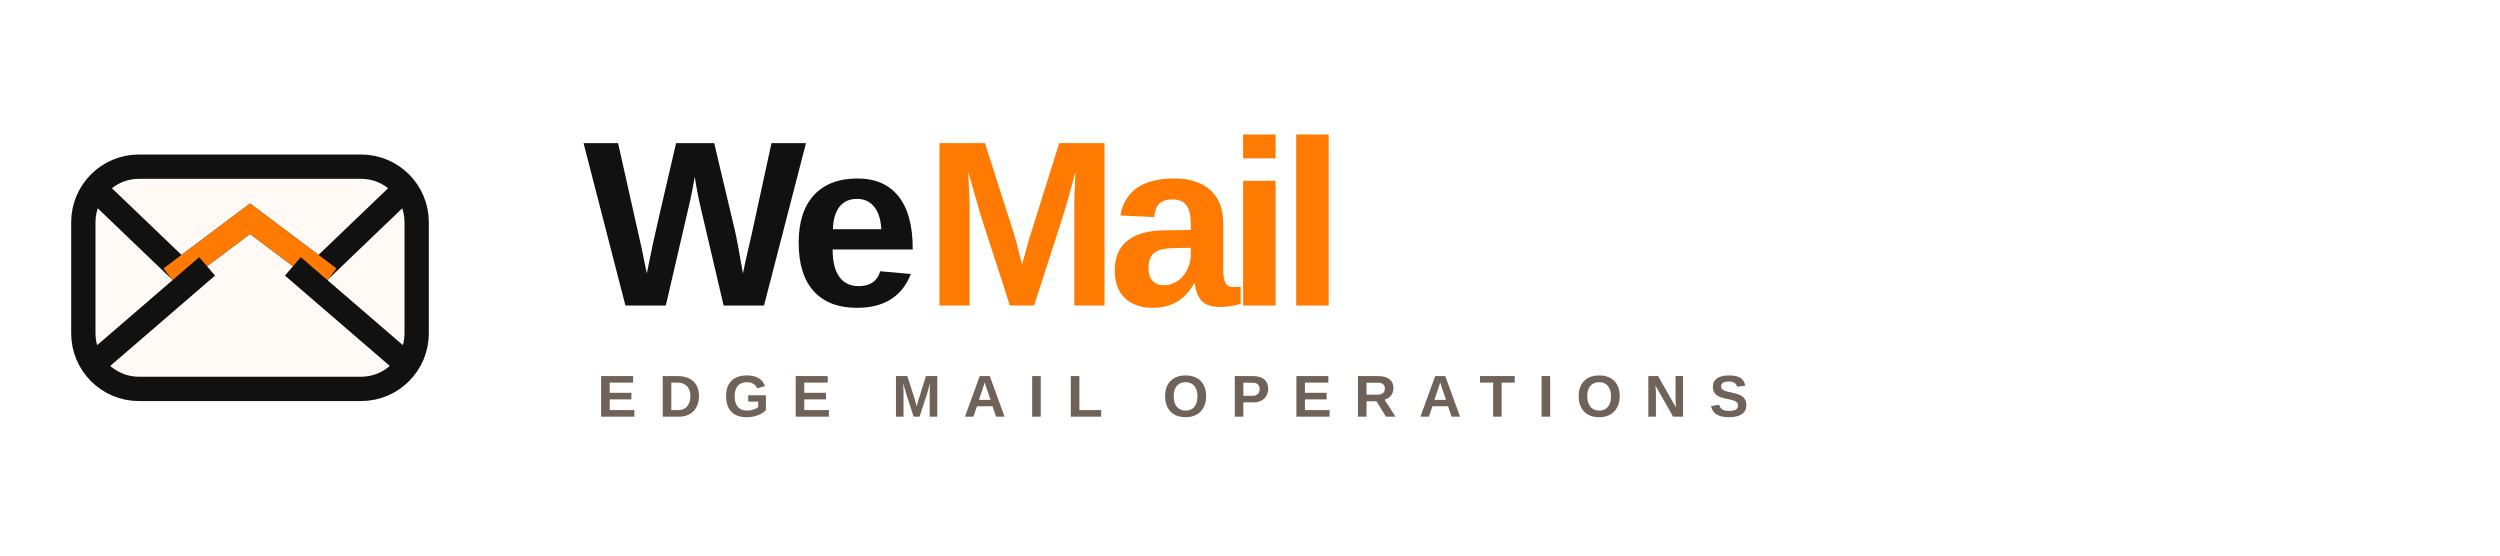
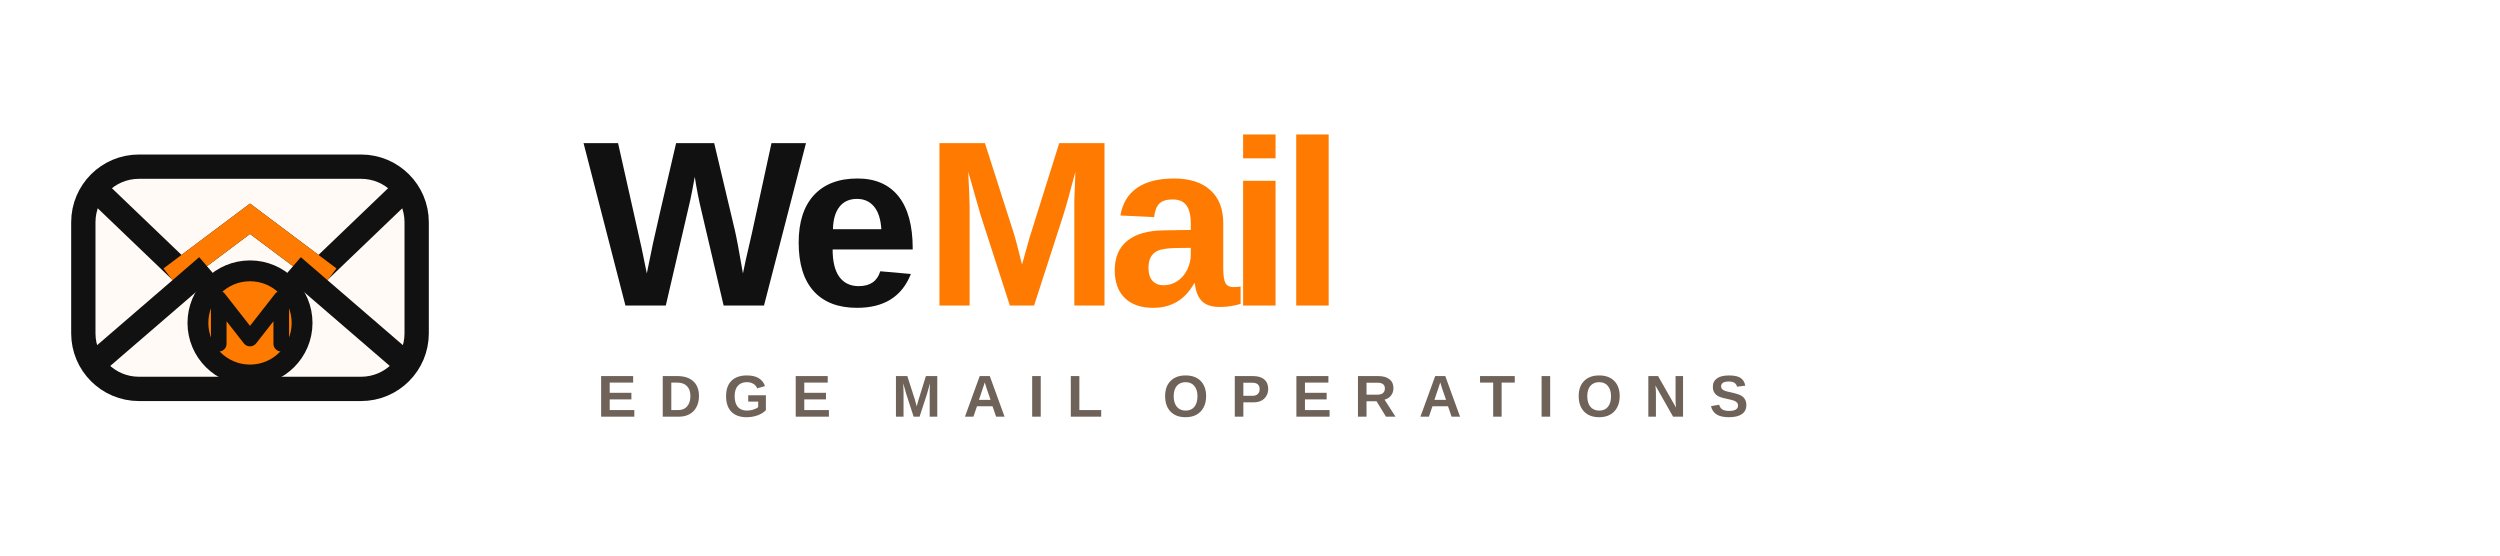
<svg xmlns="http://www.w3.org/2000/svg" viewBox="0 0 360 80" fill="none">
  <rect width="360" height="80" fill="transparent" />
  <g transform="translate(4 8)">
    <rect x="8" y="16" width="48" height="32" rx="8" fill="#fffaf6" stroke="#111111" stroke-width="3.5" />
    <path d="M10 19.5L22 31L32 23.5L42 31L54 19.5" stroke="#111111" stroke-width="3.5" stroke-linecap="square" stroke-linejoin="miter" />
    <path d="M22 31L32 23.5L42 31" stroke="#ff7a00" stroke-width="3.5" stroke-linecap="square" stroke-linejoin="miter" />
    <path d="M10 44L24.5 31.5" stroke="#111111" stroke-width="3.5" stroke-linecap="square" stroke-linejoin="miter" />
    <path d="M54 44L39.5 31.5" stroke="#111111" stroke-width="3.5" stroke-linecap="square" stroke-linejoin="miter" />
+     <circle cx="32" cy="38.5" r="7.5" fill="#ff7a00" stroke="#111111" stroke-width="3" />
+     <path d="M27.5 41.5V35L32 40.75L36.5 35V41.5" stroke="#111111" stroke-width="2.25" stroke-linecap="round" stroke-linejoin="round" />
  </g>
  <text x="84" y="44" fill="#111111" font-family="'Segoe UI', 'Helvetica Neue', Arial, sans-serif" font-size="34" font-weight="700" letter-spacing="-1.8">We</text>
  <text x="133" y="44" fill="#ff7a00" font-family="'Segoe UI', 'Helvetica Neue', Arial, sans-serif" font-size="34" font-weight="700" letter-spacing="-1.8">Mail</text>
  <text x="86" y="60" fill="#6f6259" font-family="'Segoe UI', 'Helvetica Neue', Arial, sans-serif" font-size="8.5" font-weight="600" letter-spacing="3.2">EDGE MAIL OPERATIONS</text>
</svg>
